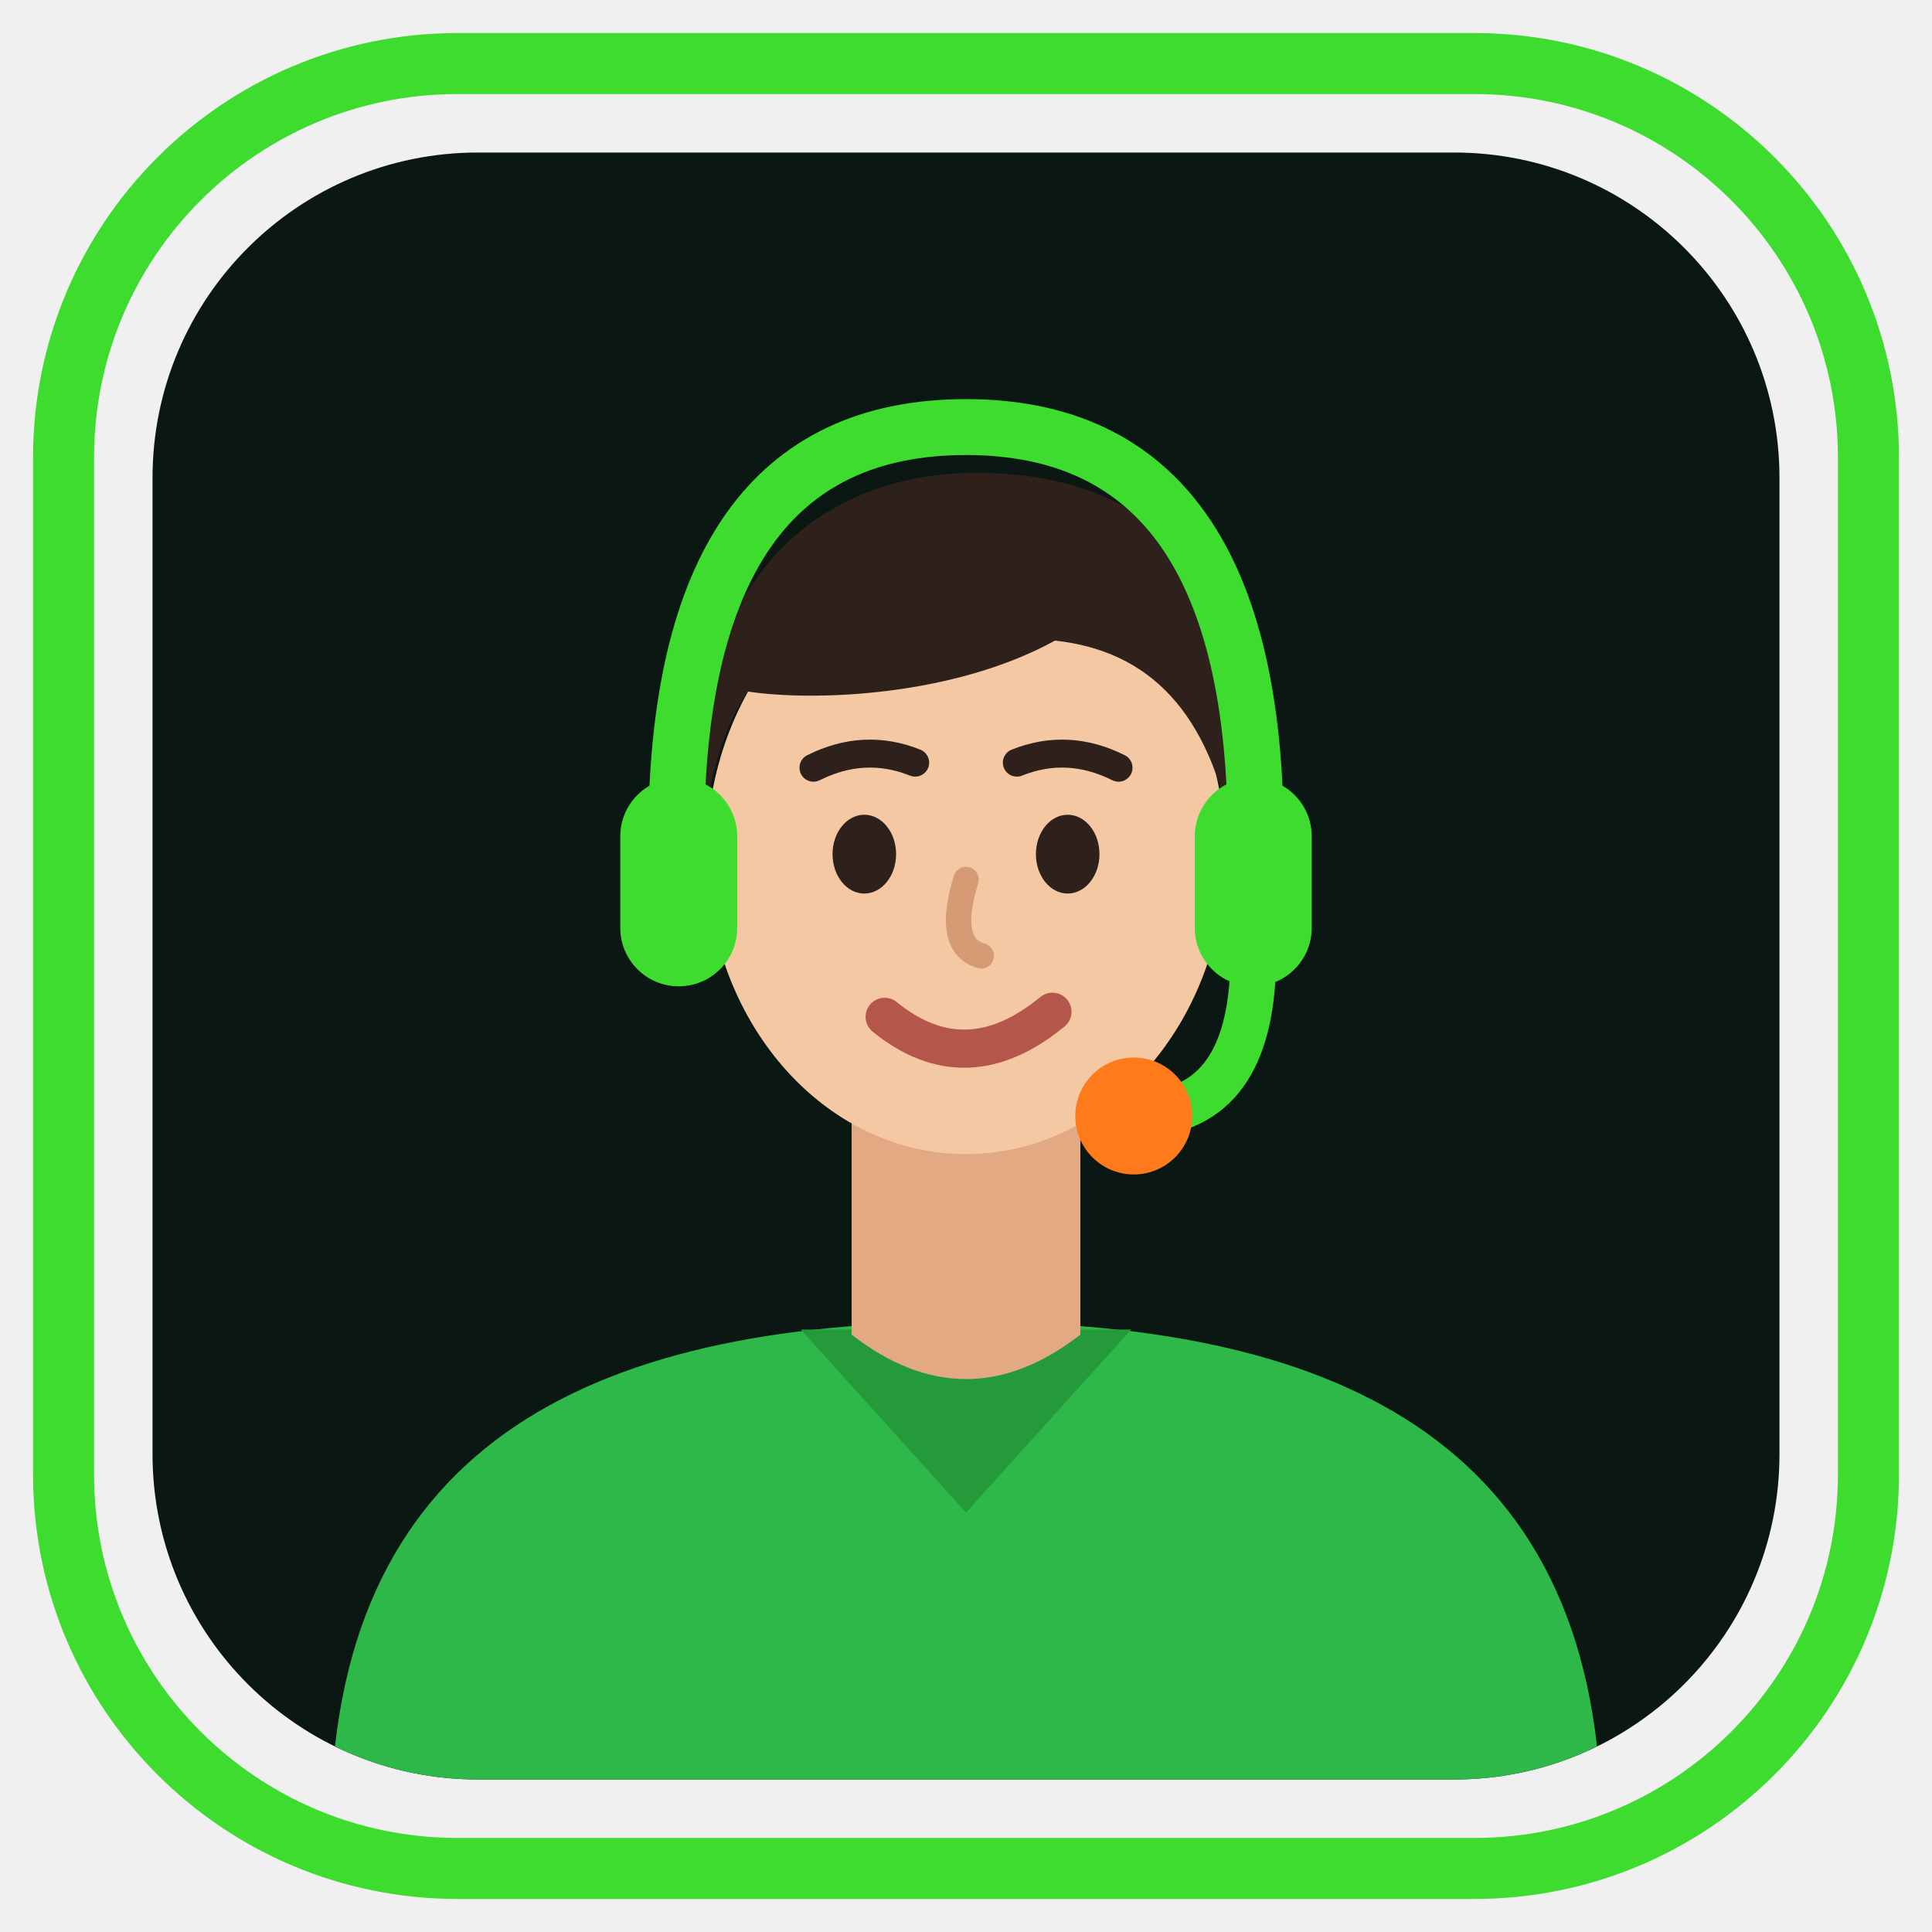
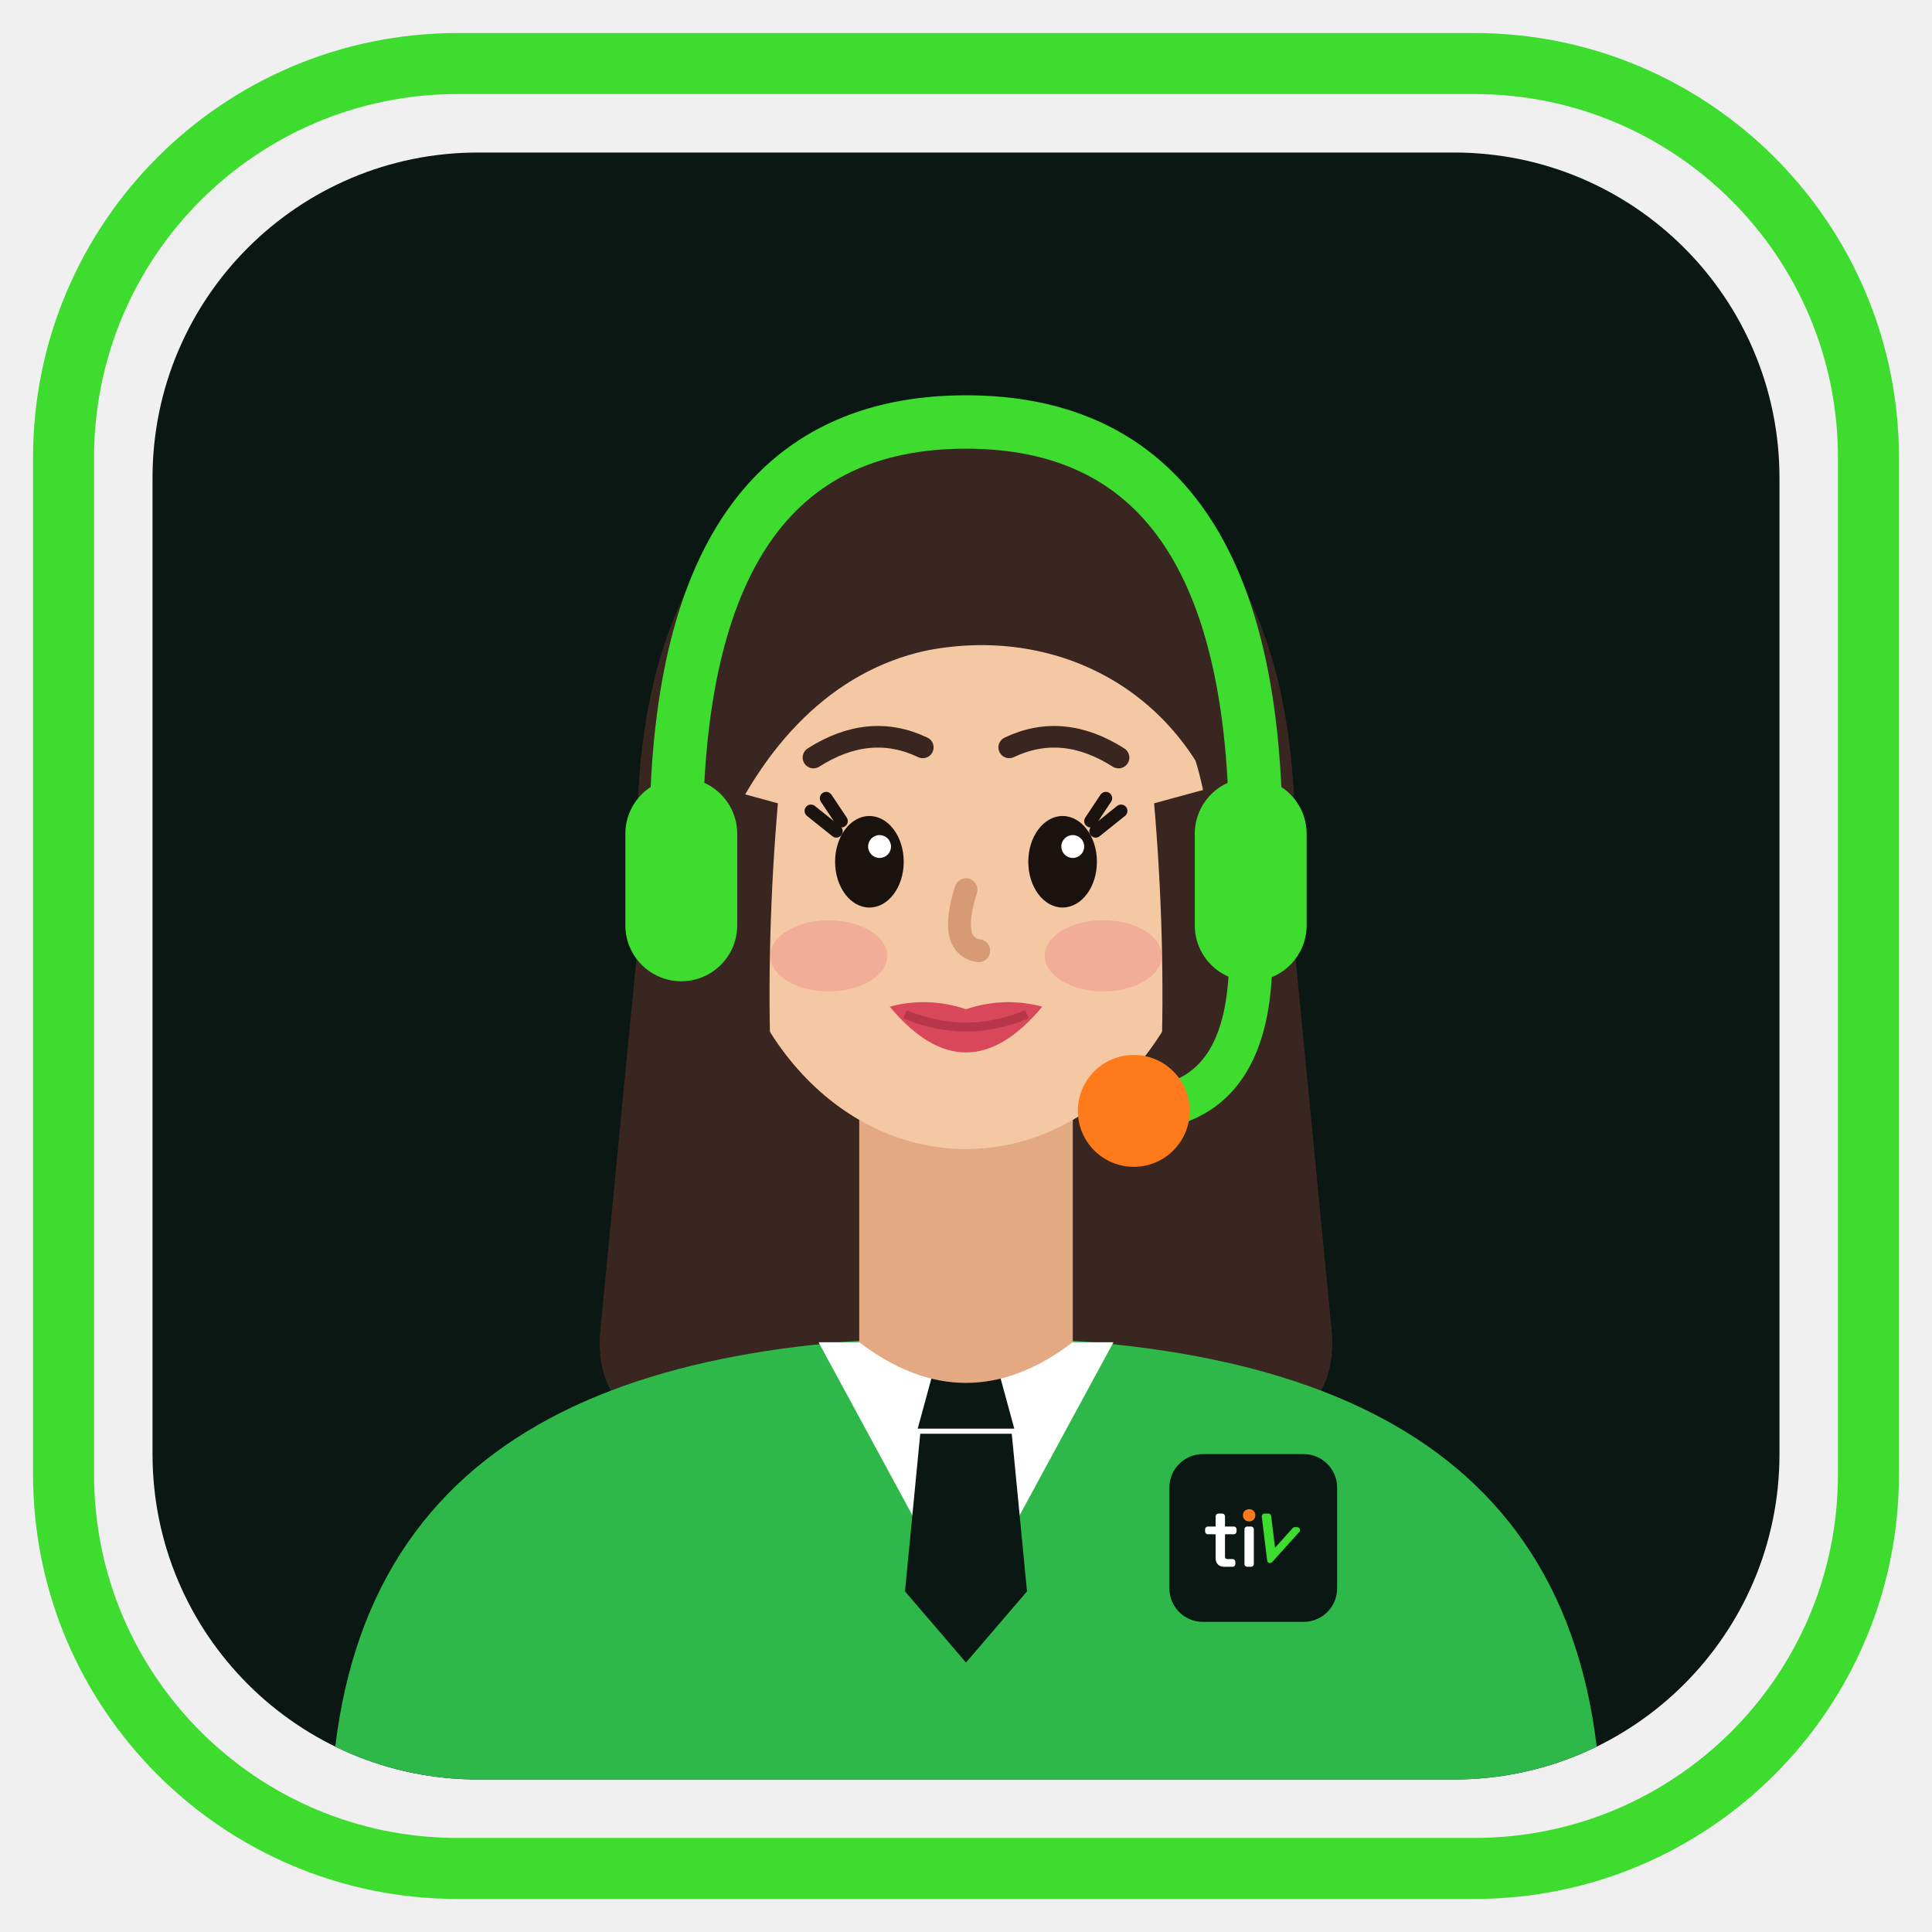
<svg xmlns="http://www.w3.org/2000/svg" viewBox="-6 -6 76 76" role="img" aria-label="Tika — TikAlgo AI assistant">
  <rect x="-3.5" y="-3.5" width="71" height="71" rx="15.5" fill="none" stroke="#3DDC2F" stroke-width="2.4" />
  <clipPath id="fr">
    <rect width="64" height="64" rx="12.8" />
  </clipPath>
  <rect width="64" height="64" rx="12.8" fill="#0A1712" />
  <g clip-path="url(#fr)">
-     <path d="M7 66 C7 51 17 46 32 46 C47 46 57 51 57 66 Z" fill="#2FB84A" />
-     <path d="M25.5 46.3 L32 53.5 L38.5 46.3 Z" fill="#249A3B" />
-     <path d="M27.5 37 H36.5 V46.5 Q32 50 27.5 46.5 Z" fill="#E2A982" />
-     <ellipse cx="21.9" cy="28.6" rx="2.4" ry="3" fill="#EDB993" />
-     <ellipse cx="42.1" cy="28.6" rx="2.4" ry="3" fill="#EDB993" />
-     <ellipse cx="32" cy="27.6" rx="10.2" ry="11.8" fill="#F4C8A2" />
-     <path d="M21.6 27.5 C20.6 16.5 26.5 12.6 32.4 12.6 C39.4 12.6 44 16.8 42.5 27 C41.6 22 39.2 19.6 35.5 19.2 C31.5 21.4 26 21.6 23.4 21.2 C22.3 22.9 21.8 25 21.6 27.5 Z" fill="#2E211B" />
-     <path d="M26 24.2 Q28 23.2 30 24" fill="none" stroke="#2E211B" stroke-width="1.1" stroke-linecap="round" />
-     <path d="M34 24 Q36 23.2 38 24.2" fill="none" stroke="#2E211B" stroke-width="1.1" stroke-linecap="round" />
-     <ellipse cx="28" cy="27.6" rx="1.25" ry="1.55" fill="#2E211B" />
-     <ellipse cx="36" cy="27.6" rx="1.25" ry="1.55" fill="#2E211B" />
-     <path d="M32 28.6 Q31.2 31.2 32.6 31.6" fill="none" stroke="#D69A74" stroke-width="1" stroke-linecap="round" />
-     <path d="M28.8 34 Q32 36.6 35.4 33.8" fill="none" stroke="#B4574A" stroke-width="1.5" stroke-linecap="round" />
-     <path d="M20.6 27 Q20.6 10.8 32 10.8 Q43.4 10.8 43.4 27" fill="none" stroke="#3DDC2F" stroke-width="2.2" stroke-linecap="round" />
-     <rect x="18.4" y="24.6" width="4.6" height="8.2" rx="2.3" fill="#3DDC2F" />
-     <rect x="41" y="24.6" width="4.6" height="8.2" rx="2.3" fill="#3DDC2F" />
-     <path d="M43.3 31.6 Q43.3 37.4 39.3 37.8" fill="none" stroke="#3DDC2F" stroke-width="1.8" stroke-linecap="round" />
-     <circle cx="38.6" cy="37.9" r="2.3" fill="#FF7A1A" />
+     <path d="M19.2 30 C18 15.5 25 10.6 32 10.6 C39 10.6 46 15.5 44.8 30 L46.4 46.5 C46.6 49.6 44 51 41.6 50.2 L22.4 50.2 C20 51 17.4 49.6 17.6 46.5 Z" fill="#3A2620" />
+     <path d="M7 66 C7 51.5 17 46.6 32 46.6 C47 46.6 57 51.5 57 66 Z" fill="#2FB84A" />
+     <path d="M26.2 46.8 L32 57.5 L37.8 46.8 Z" fill="#FFFFFF" />
+     <path d="M30.7 48 H33.3 L33.9 50.2 H30.1 Z" fill="#0A1712" />
+     <path d="M30.2 50.4 H33.8 L34.4 56.6 L32 59.4 L29.6 56.6 Z" fill="#0A1712" />
+     <path d="M27.8 37.5 H36.2 V46.8 Q32 50 27.8 46.8 Z" fill="#E2A982" />
+     <ellipse cx="32" cy="27.8" rx="9.6" ry="11.4" fill="#F4C8A2" />
+     <ellipse cx="26.6" cy="31.6" rx="2.3" ry="1.4" fill="#F08C8C" opacity=".45" />
+     <ellipse cx="37.4" cy="31.6" rx="2.3" ry="1.4" fill="#F08C8C" opacity=".45" />
+     <path d="M22.2 27.5 C21.6 17 27 13 32.6 13 C39 13 43.2 17.4 42.2 26.4 C40.4 21 35.4 18.6 30.4 19.6 C26.8 20.4 24 23.2 22.2 27.5 Z" fill="#3A2620" />
+     <path d="M22.4 25 C21.2 32 21.4 40 23.2 47 L25.4 46.2 C24.2 39.6 24 32.6 24.6 25.6 Z" fill="#3A2620" />
+     <path d="M41.6 25 C42.8 32 42.6 40 40.8 47 L38.6 46.2 C39.8 39.6 40 32.6 39.4 25.6 Z" fill="#3A2620" />
+     <path d="M26 23.8 Q28.2 22.4 30.3 23.4" fill="none" stroke="#3A2620" stroke-width=".85" stroke-linecap="round" />
+     <path d="M33.7 23.4 Q35.8 22.4 38 23.8" fill="none" stroke="#3A2620" stroke-width=".85" stroke-linecap="round" />
+     <ellipse cx="28.2" cy="27.9" rx="1.35" ry="1.8" fill="#1A120E" />
+     <circle cx="28.6" cy="27.3" r=".45" fill="#FFFFFF" />
+     <ellipse cx="35.8" cy="27.9" rx="1.35" ry="1.8" fill="#1A120E" />
+     <circle cx="36.2" cy="27.3" r=".45" fill="#FFFFFF" />
+     <path d="M26.9 26.7 L25.9 25.9 M27.1 26.3 L26.5 25.4" fill="none" stroke="#1A120E" stroke-width=".5" stroke-linecap="round" />
+     <path d="M37.1 26.7 L38.1 25.9 M36.9 26.3 L37.5 25.4" fill="none" stroke="#1A120E" stroke-width=".5" stroke-linecap="round" />
+     <path d="M32 29 Q31.3 31.2 32.5 31.4" fill="none" stroke="#D69A74" stroke-width=".9" stroke-linecap="round" />
+     <path d="M29 33.6 Q30.5 33.2 32 33.7 Q33.5 33.2 35 33.6 Q32 37.2 29 33.6 Z" fill="#D9475A" />
+     <path d="M29.6 33.9 Q32 34.9 34.4 33.9" fill="none" stroke="#B8364A" stroke-width=".35" />
+     <path d="M20.6 27 Q20.6 10.6 32 10.6 Q43.4 10.6 43.4 27" fill="none" stroke="#3DDC2F" stroke-width="2.1" stroke-linecap="round" />
+     <rect x="18.6" y="24.6" width="4.4" height="8" rx="2.2" fill="#3DDC2F" />
+     <rect x="41" y="24.6" width="4.4" height="8" rx="2.2" fill="#3DDC2F" />
+     <path d="M43.2 31.6 Q43.2 37.2 39.2 37.6" fill="none" stroke="#3DDC2F" stroke-width="1.7" stroke-linecap="round" />
+     <circle cx="38.6" cy="37.7" r="2.2" fill="#FF7A1A" />
+     <svg x="40" y="51.2" width="6.6" height="6.6" viewBox="0 0 205.96 205.96">
+       <rect width="205.96" height="205.96" rx="41.19" fill="#0A1712" />
+       <g transform="translate(41.19 138.33)">
+         <path d="M15.60 -49.48L15.60 -61.80L15.61 -62.06L15.64 -62.33L15.69 -62.59L15.76 -62.84L15.85 -63.09L15.95 -63.33L16.08 -63.57L16.22 -63.79L16.38 -64.00L16.55 -64.20L16.74 -64.39L16.94 -64.56L17.16 -64.71L17.38 -64.85L17.62 -64.97L17.86 -65.07L18.11 -65.16L18.37 -65.22L18.63 -65.27L18.89 -65.29L19.10 -65.30L23.60 -65.30L23.86 -65.29L24.13 -65.26L24.39 -65.21L24.64 -65.14L24.89 -65.05L25.13 -64.95L25.37 -64.82L25.59 -64.68L25.80 -64.52L26.00 -64.35L26.19 -64.16L26.36 -63.96L26.51 -63.74L26.65 -63.52L26.77 -63.28L26.87 -63.04L26.96 -62.79L27.02 -62.53L27.07 -62.27L27.09 -62.01L27.10 -61.80L27.10 -49.46L27.10 -49.41L27.10 -49.40L27.17 -49.40L37.80 -49.40L38.06 -49.39L38.33 -49.36L38.59 -49.31L38.84 -49.24L39.09 -49.15L39.33 -49.05L39.57 -48.92L39.79 -48.78L40.00 -48.62L40.20 -48.45L40.39 -48.26L40.56 -48.06L40.71 -47.84L40.85 -47.62L40.97 -47.38L41.07 -47.14L41.16 -46.89L41.22 -46.63L41.27 -46.37L41.29 -46.11L41.30 -45.90L41.30 -43.40L41.29 -43.14L41.26 -42.87L41.21 -42.61L41.14 -42.36L41.05 -42.11L40.95 -41.87L40.82 -41.63L40.68 -41.41L40.52 -41.20L40.35 -41.00L40.16 -40.81L39.96 -40.64L39.74 -40.49L39.52 -40.35L39.28 -40.23L39.04 -40.13L38.79 -40.04L38.53 -39.98L38.27 -39.93L38.01 -39.91L37.80 -39.90L27.15 -39.90L27.11 -39.90L27.10 -39.90L27.10 -39.90L27.10 -39.85L27.10 -12.53L27.10 -12.46L27.12 -12.10L27.13 -11.95L27.17 -11.66L27.20 -11.51L27.26 -11.25L27.28 -11.17L27.29 -11.14L27.38 -10.91L27.42 -10.82L27.44 -10.78L27.56 -10.57L27.58 -10.54L27.64 -10.46L27.76 -10.30L27.80 -10.26L27.85 -10.21L28.02 -10.06L28.04 -10.03L28.11 -9.98L28.29 -9.87L28.33 -9.84L28.42 -9.80L28.63 -9.71L28.68 -9.69L28.73 -9.67L28.99 -9.60L29.06 -9.58L29.08 -9.58L29.35 -9.54L29.55 -9.52L29.85 -9.50L29.94 -9.50L36.30 -9.50L36.56 -9.49L36.83 -9.46L37.09 -9.41L37.34 -9.34L37.59 -9.25L37.83 -9.15L38.07 -9.02L38.29 -8.88L38.50 -8.72L38.70 -8.55L38.89 -8.36L39.06 -8.16L39.21 -7.94L39.35 -7.72L39.47 -7.48L39.57 -7.24L39.66 -6.99L39.72 -6.73L39.77 -6.47L39.79 -6.21L39.80 -6.00L39.80 -3.50L39.79 -3.24L39.76 -2.97L39.71 -2.71L39.64 -2.46L39.55 -2.21L39.45 -1.97L39.32 -1.73L39.18 -1.51L39.02 -1.30L38.85 -1.10L38.66 -0.91L38.46 -0.74L38.24 -0.59L38.02 -0.45L37.78 -0.33L37.54 -0.23L37.29 -0.14L37.03 -0.08L36.77 -0.03L36.51 -0.01L36.30 0.00L26.15 0.00L26.06 -0.00L25.41 -0.02L25.22 -0.03L24.63 -0.07L24.44 -0.09L23.94 -0.16L23.73 -0.20L23.22 -0.30L23.01 -0.35L22.55 -0.47L22.33 -0.53L21.91 -0.67L21.67 -0.76L21.29 -0.92L21.07 -1.02L20.67 -1.22L20.45 -1.33L20.11 -1.54L19.89 -1.68L19.56 -1.91L19.36 -2.06L19.03 -2.32L18.85 -2.48L18.55 -2.76L18.36 -2.94L18.09 -3.24L17.92 -3.43L17.66 -3.75L17.50 -3.97L17.27 -4.30L17.14 -4.51L16.93 -4.87L16.81 -5.10L16.62 -5.48L16.52 -5.70L16.36 -6.09L16.28 -6.32L16.13 -6.77L16.07 -6.99L15.95 -7.45L15.90 -7.66L15.80 -8.17L15.77 -8.37L15.69 -8.93L15.67 -9.13L15.63 -9.71L15.62 -9.89L15.60 -10.56L15.60 -10.65L15.60 -39.85L15.60 -39.90L15.60 -39.90L15.59 -39.90L15.53 -39.90L6.20 -39.90L5.94 -39.91L5.67 -39.94L5.41 -39.99L5.16 -40.06L4.91 -40.15L4.67 -40.25L4.43 -40.38L4.21 -40.52L4.00 -40.68L3.80 -40.85L3.61 -41.04L3.44 -41.24L3.29 -41.46L3.15 -41.68L3.03 -41.92L2.93 -42.16L2.84 -42.41L2.78 -42.67L2.73 -42.93L2.71 -43.19L2.70 -43.40L2.70 -45.90L2.71 -46.16L2.74 -46.43L2.79 -46.69L2.86 -46.94L2.95 -47.19L3.05 -47.43L3.18 -47.67L3.32 -47.89L3.48 -48.10L3.65 -48.30L3.84 -48.49L4.04 -48.66L4.26 -48.81L4.48 -48.95L4.72 -49.07L4.96 -49.17L5.21 -49.26L5.47 -49.32L5.73 -49.37L5.99 -49.39L6.20 -49.40L15.55 -49.40L15.59 -49.40L15.60 -49.40L15.60 -49.41ZM59.26 -49.39L59.53 -49.36L59.79 -49.31L60.04 -49.24L60.29 -49.15L60.53 -49.05L60.77 -48.92L60.99 -48.78L61.20 -48.62L61.40 -48.45L61.59 -48.26L61.76 -48.06L61.91 -47.84L62.05 -47.62L62.17 -47.38L62.27 -47.14L62.36 -46.89L62.42 -46.63L62.47 -46.37L62.49 -46.11L62.50 -45.90L62.50 -3.50L62.49 -3.24L62.46 -2.97L62.41 -2.71L62.34 -2.46L62.25 -2.21L62.15 -1.97L62.02 -1.73L61.88 -1.51L61.72 -1.30L61.55 -1.10L61.36 -0.91L61.16 -0.74L60.94 -0.59L60.72 -0.45L60.48 -0.33L60.24 -0.23L59.99 -0.14L59.73 -0.08L59.47 -0.03L59.21 -0.01L59.00 0.00L54.50 0.00L54.24 -0.01L53.97 -0.04L53.71 -0.09L53.46 -0.16L53.21 -0.25L52.97 -0.35L52.73 -0.48L52.51 -0.62L52.30 -0.78L52.10 -0.95L51.91 -1.14L51.74 -1.34L51.59 -1.56L51.45 -1.78L51.33 -2.02L51.23 -2.26L51.14 -2.51L51.08 -2.77L51.03 -3.03L51.01 -3.29L51.00 -3.50L51.00 -45.90L51.01 -46.16L51.04 -46.43L51.09 -46.69L51.16 -46.94L51.25 -47.19L51.35 -47.43L51.48 -47.67L51.62 -47.89L51.78 -48.10L51.95 -48.30L52.14 -48.49L52.34 -48.66L52.56 -48.81L52.78 -48.95L53.02 -49.07L53.26 -49.17L53.51 -49.26L53.77 -49.32L54.03 -49.37L54.29 -49.39L54.50 -49.40L59.00 -49.40Z" fill="#FFFFFF" />
+         <clipPath id="tkm">
+           <rect x="-1000" y="-48.60" width="3000" height="3000" />
+         </clipPath>
+         <path d="M80.56 -65.29L80.82 -65.26L81.08 -65.21L81.33 -65.14L81.58 -65.05L81.83 -64.95L82.06 -64.82L82.28 -64.68L82.50 -64.52L82.69 -64.35L82.88 -64.16L83.05 -63.96L83.20 -63.74L83.34 -63.52L83.46 -63.28L83.57 -63.04L83.65 -62.79L83.72 -62.53L83.77 -62.23L88.52 -23.50L88.53 -23.43L88.58 -23.48L110.16 -47.44L110.34 -47.63L110.54 -47.81L110.75 -47.97L110.97 -48.11L111.20 -48.24L111.45 -48.34L111.69 -48.44L111.95 -48.51L112.21 -48.56L112.47 -48.59L112.76 -48.60L115.72 -48.60L115.98 -48.59L116.25 -48.56L116.51 -48.51L116.76 -48.44L117.01 -48.35L117.25 -48.25L117.49 -48.12L117.71 -47.98L117.92 -47.82L118.12 -47.65L118.31 -47.46L118.48 -47.26L118.63 -47.04L118.77 -46.82L118.89 -46.58L118.99 -46.34L119.08 -46.09L119.14 -45.83L119.19 -45.57L119.21 -45.31L119.22 -45.04L119.20 -44.78L119.17 -44.52L119.12 -44.26L119.04 -44.00L118.95 -43.75L118.84 -43.51L118.71 -43.28L118.56 -43.06L118.32 -42.76L84.96 -5.71L84.78 -5.52L84.58 -5.34L84.37 -5.18L84.14 -5.04L83.91 -4.91L83.67 -4.80L83.42 -4.71L83.17 -4.64L82.91 -4.59L82.64 -4.56L82.38 -4.55L82.11 -4.56L81.85 -4.59L81.59 -4.63L81.34 -4.70L81.09 -4.79L80.84 -4.89L80.61 -5.02L80.39 -5.16L80.17 -5.32L79.97 -5.49L79.79 -5.67L79.61 -5.88L79.46 -6.09L79.32 -6.31L79.20 -6.55L79.09 -6.79L79.01 -7.04L78.94 -7.30L78.88 -7.62L72.28 -61.37L72.26 -61.64L72.26 -61.90L72.28 -62.16L72.31 -62.43L72.37 -62.69L72.45 -62.94L72.54 -63.19L72.66 -63.42L72.79 -63.65L72.94 -63.87L73.10 -64.08L73.28 -64.27L73.47 -64.45L73.68 -64.62L73.90 -64.77L74.13 -64.90L74.37 -65.01L74.61 -65.11L74.87 -65.19L75.13 -65.24L75.39 -65.28L75.76 -65.30L80.29 -65.30Z" fill="#3DDC2F" />
+         <path d="M0 0" fill="none" stroke="#3DDC2F" stroke-width="0.01" clip-path="url(#tkm)" />
+         <path d="M56.70-55.70Q53.60-55.70 51.35-57.75Q49.10-59.80 49.10-63.20Q49.10-66.60 51.35-68.65Q53.60-70.70 56.70-70.70Q60-70.70 62.15-68.65Q64.30-66.60 64.30-63.20Q64.30-59.80 62.15-57.75Q60-55.70 56.70-55.70" fill="#FF7A1A" />
+       </g>
+     </svg>
  </g>
</svg>
